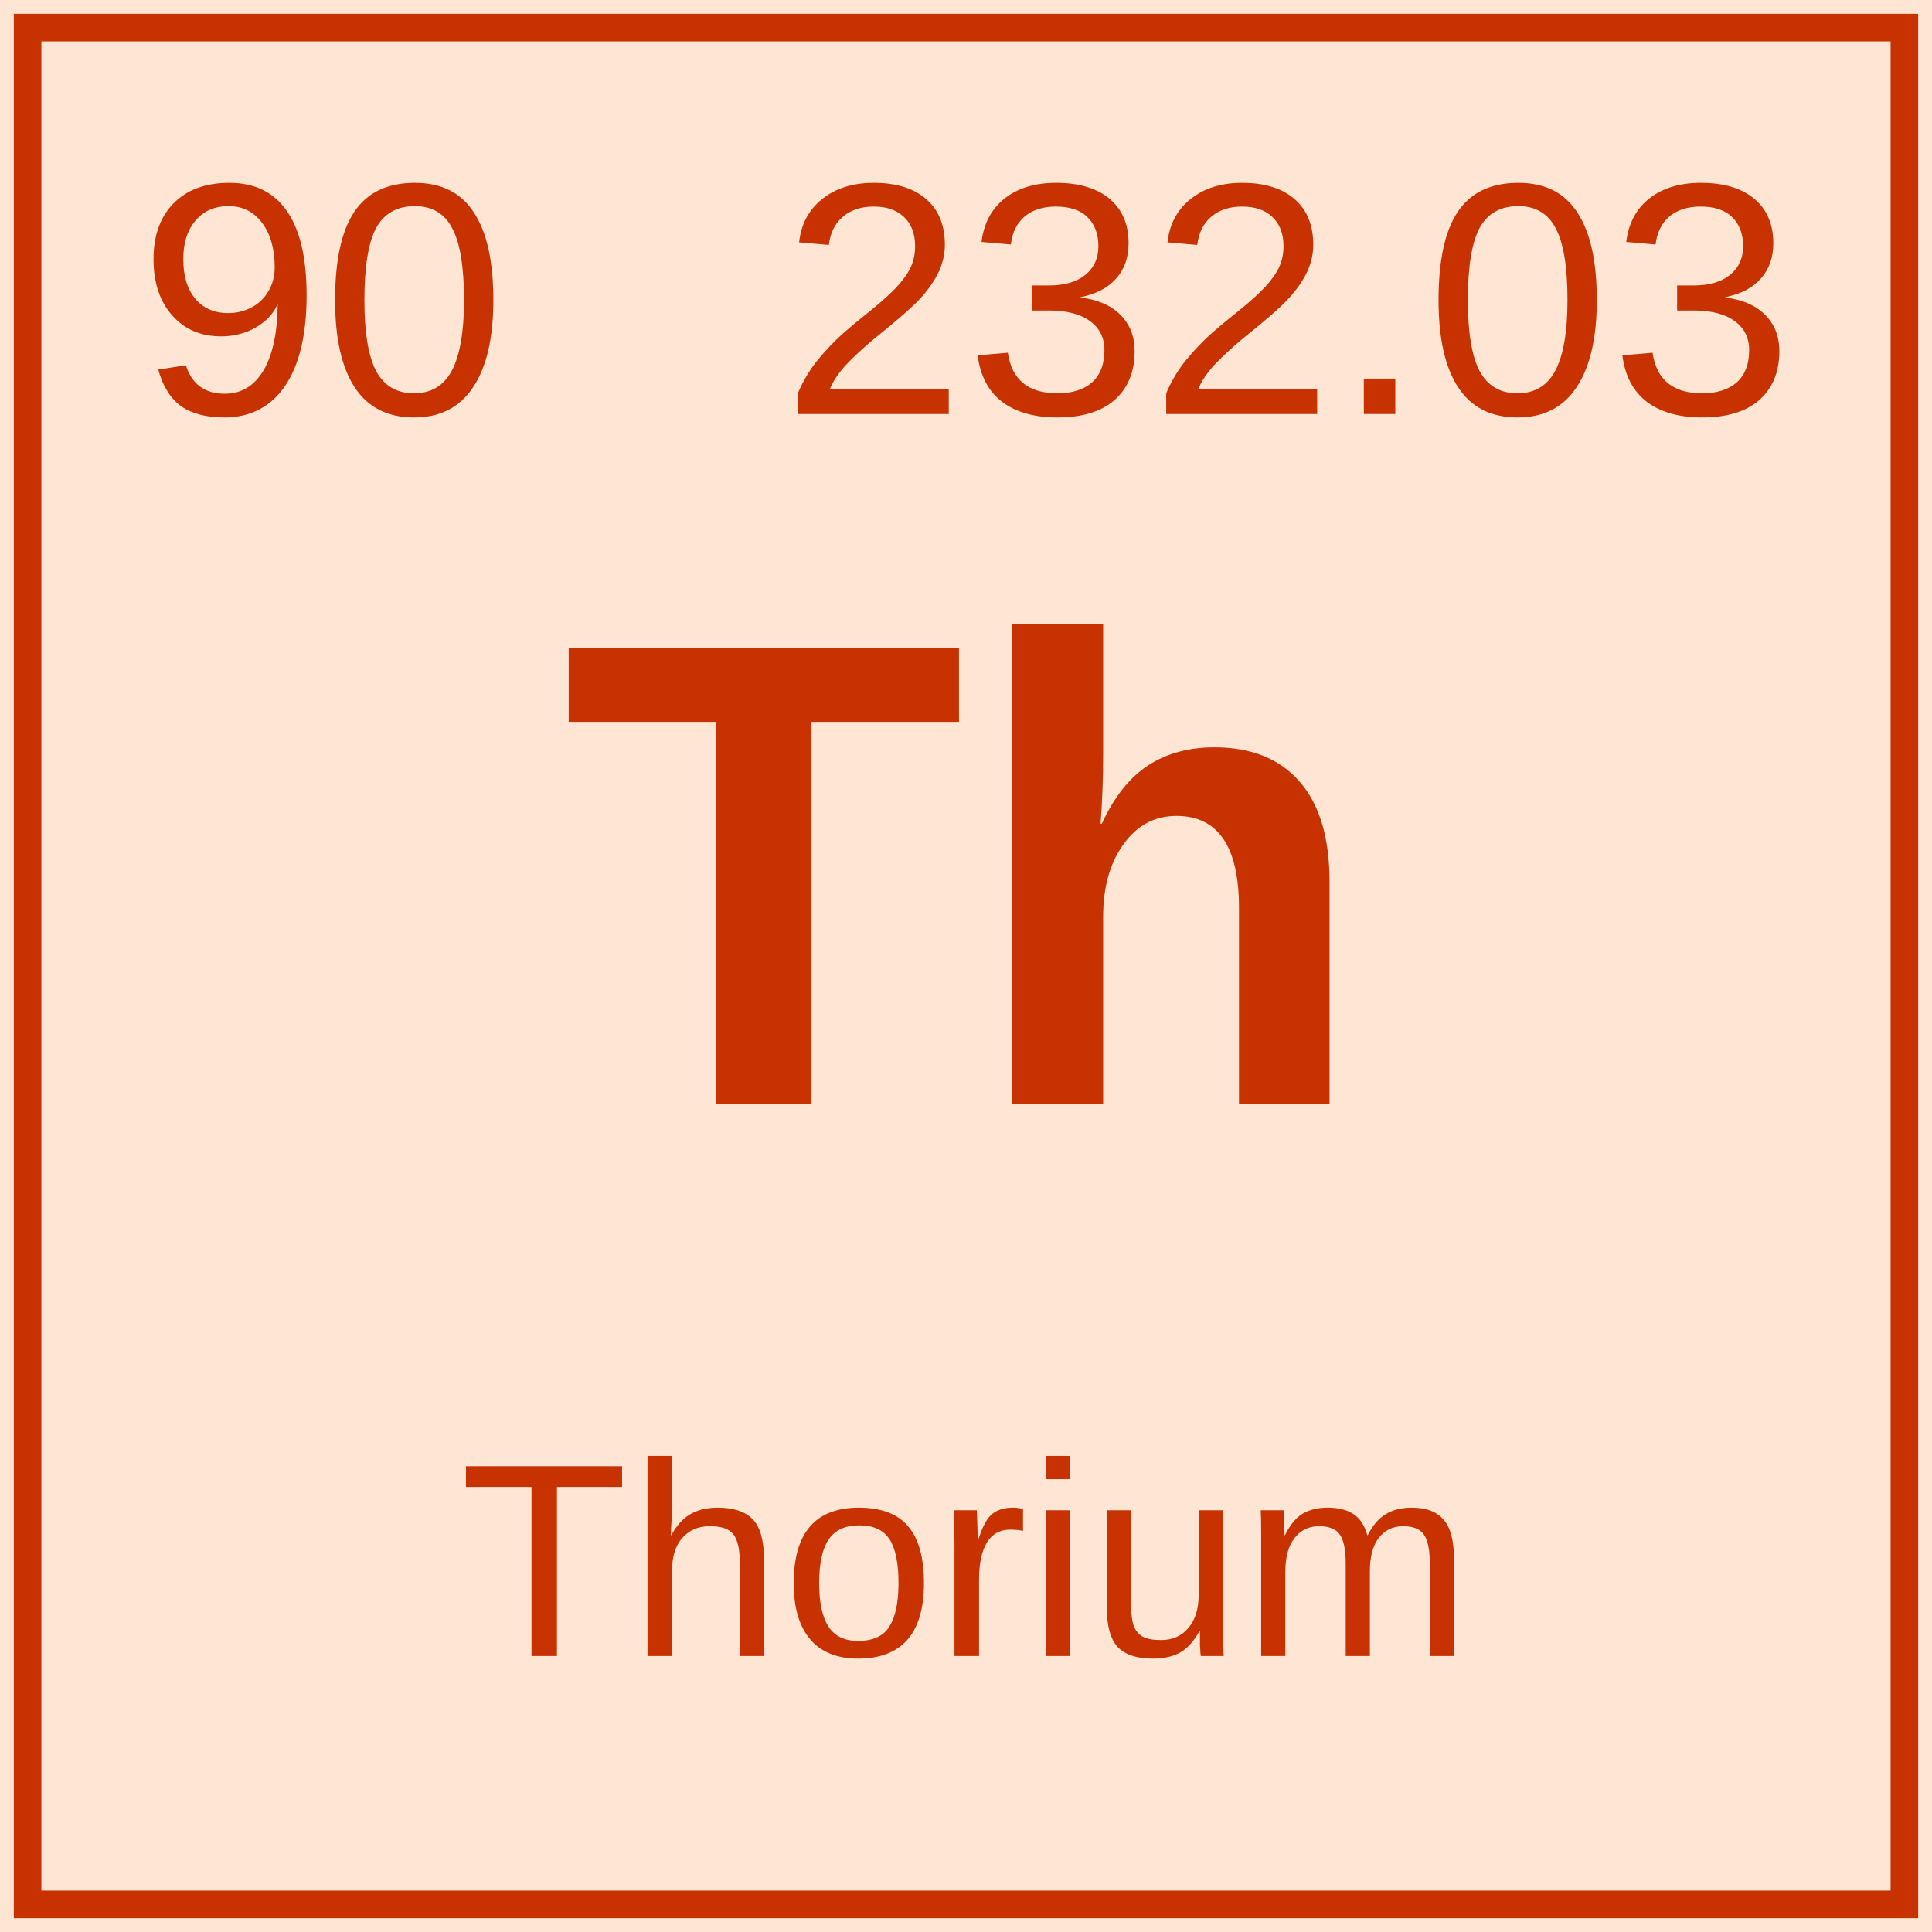
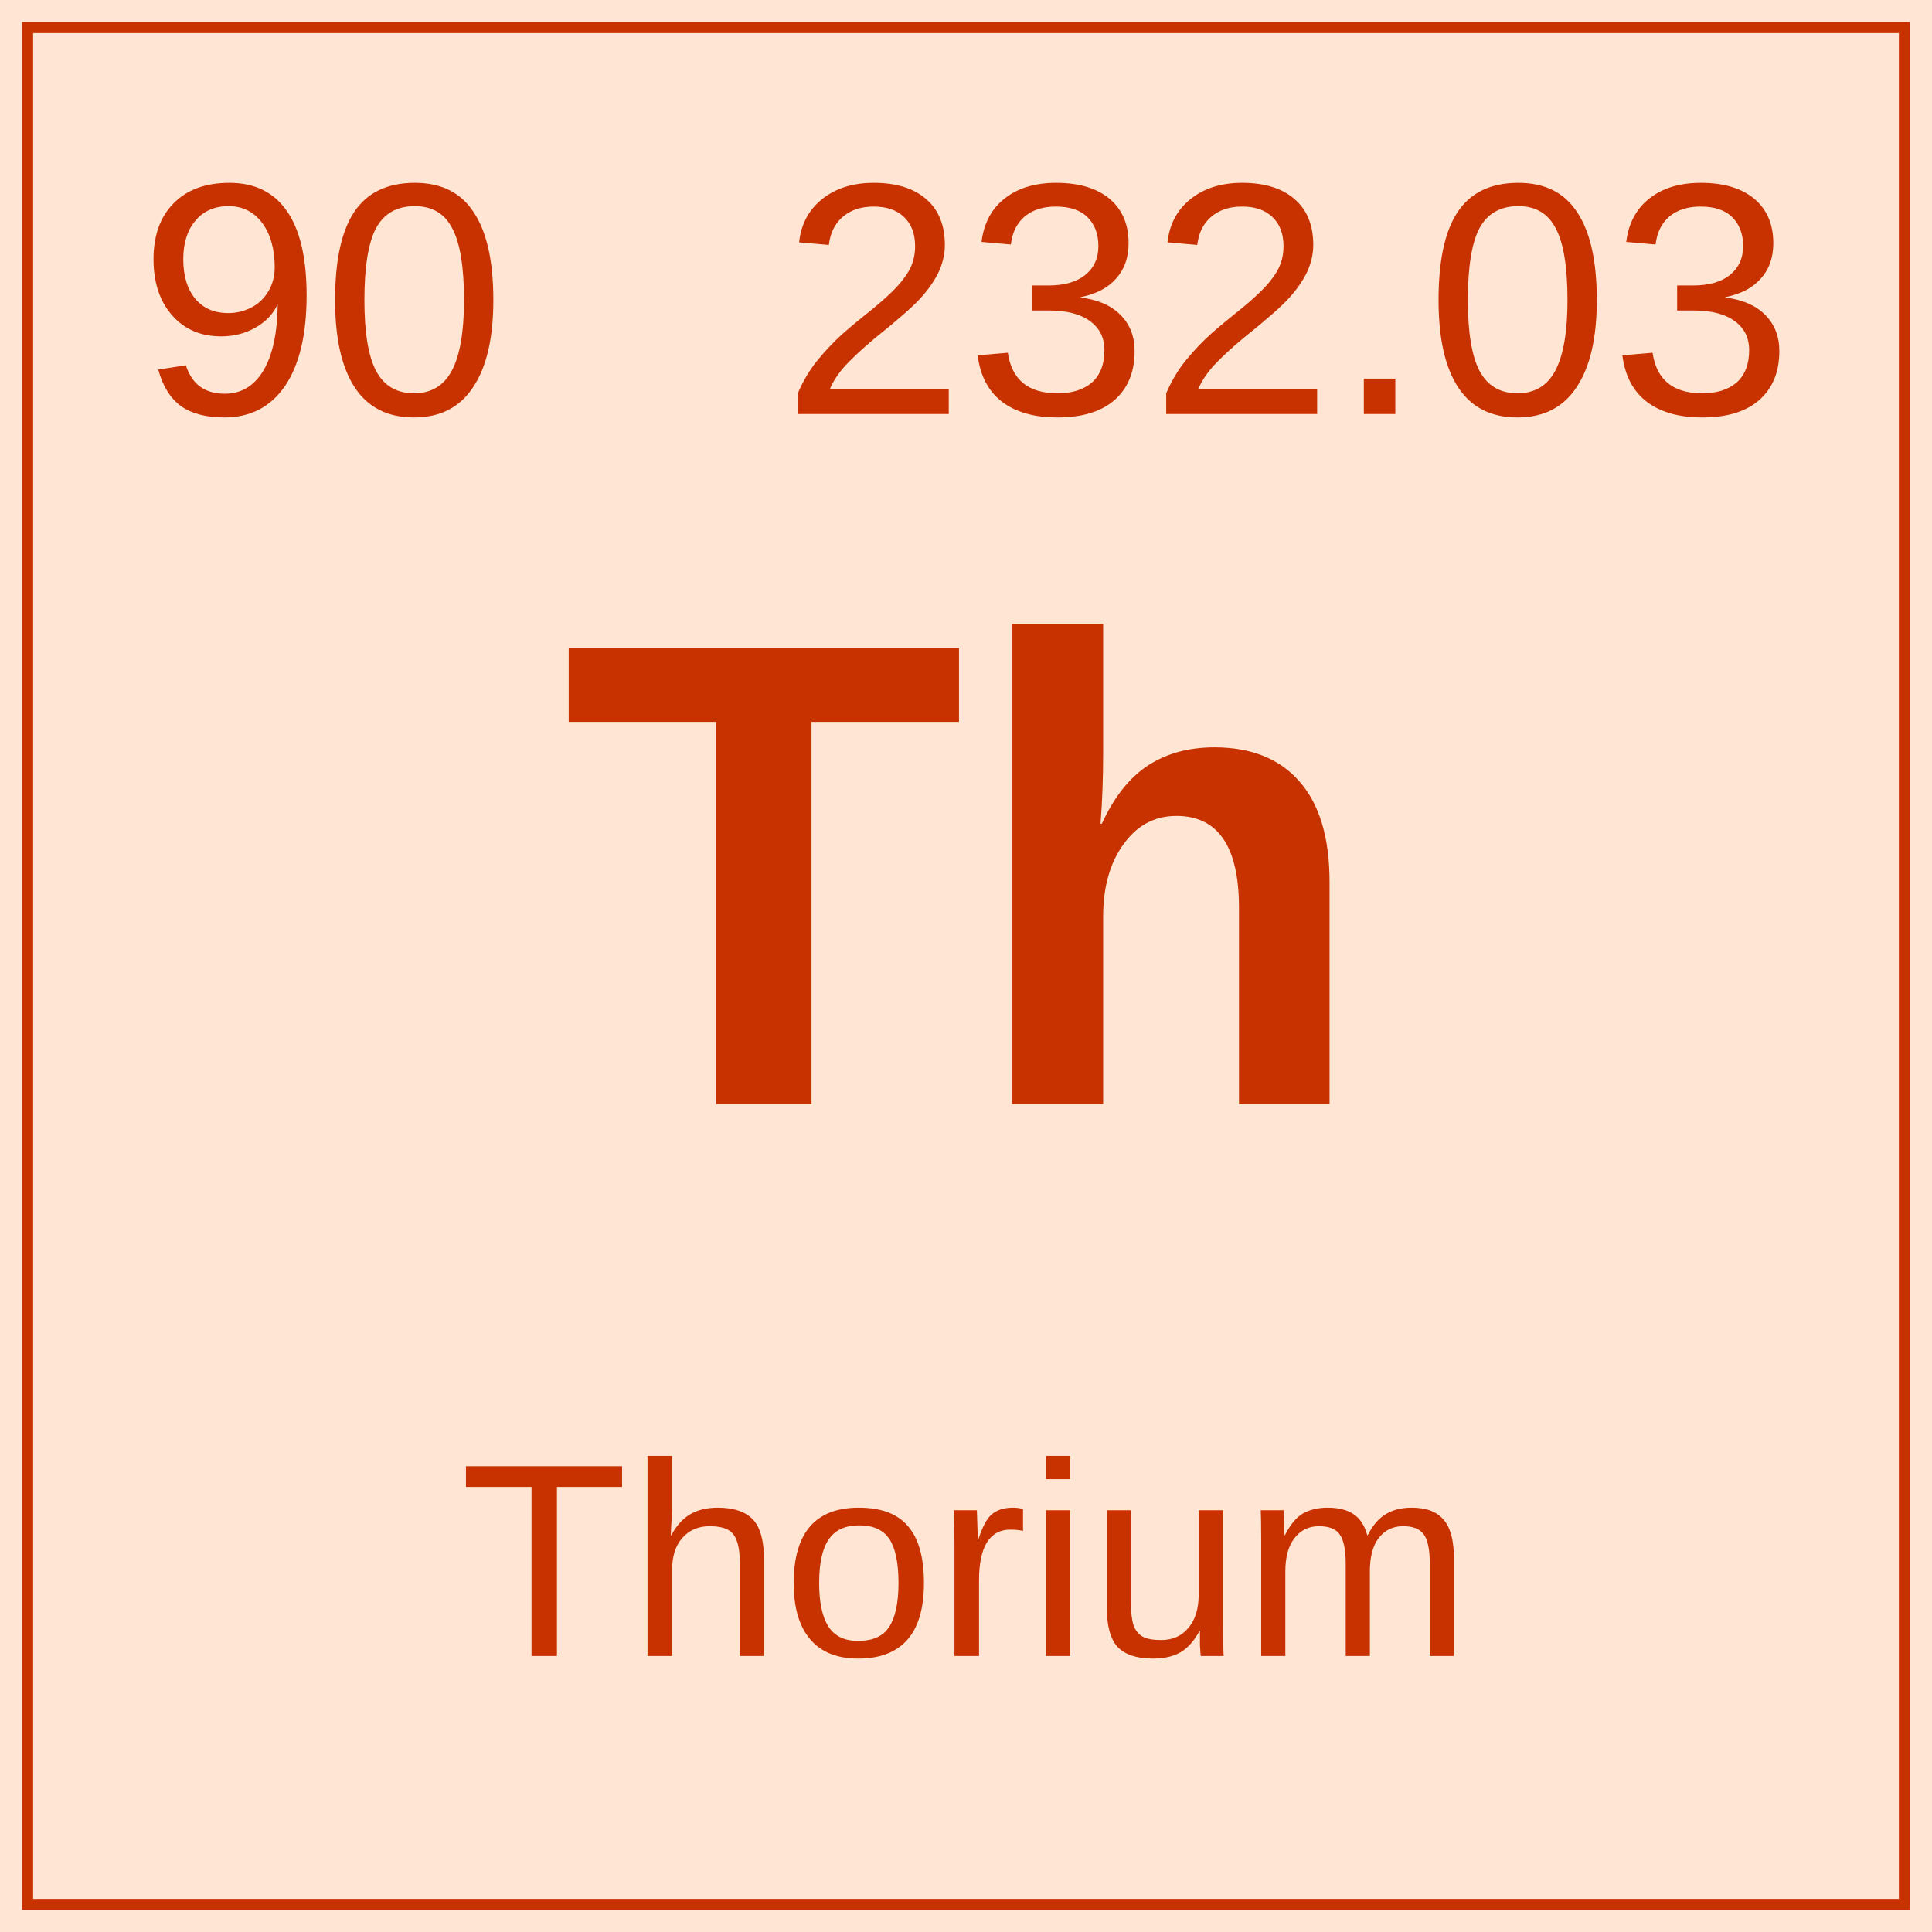
<svg xmlns="http://www.w3.org/2000/svg" baseProfile="tiny" height="70px" version="1.2" width="70px">
  <defs />
  <rect fill="#ffe6d4" height="70px" width="70px" x="0" y="0" />
-   <rect fill="none" height="68px" stroke="#c73200" stroke-width="1" width="68px" x="1" y="1" />
+   <rect fill="none" height="68px" stroke="#c73200" stroke-width="0.4" width="68px" x="1" y="1" />
  <text fill="#c73200" font-family="Arial" font-size="12px" x="5" y="15">90</text>
  <text fill="#c73200" font-family="Arial" font-size="12px" text-anchor="end" x="65" y="15">232.03</text>
  <text fill="#c73200" font-family="Arial" font-size="24px" font-weight="bold" text-anchor="middle" x="35px" y="40px">Th</text>
  <text fill="#c73200" font-family="Arial" font-size="10px" text-anchor="middle" x="35px" y="60px">Thorium</text>
</svg>
